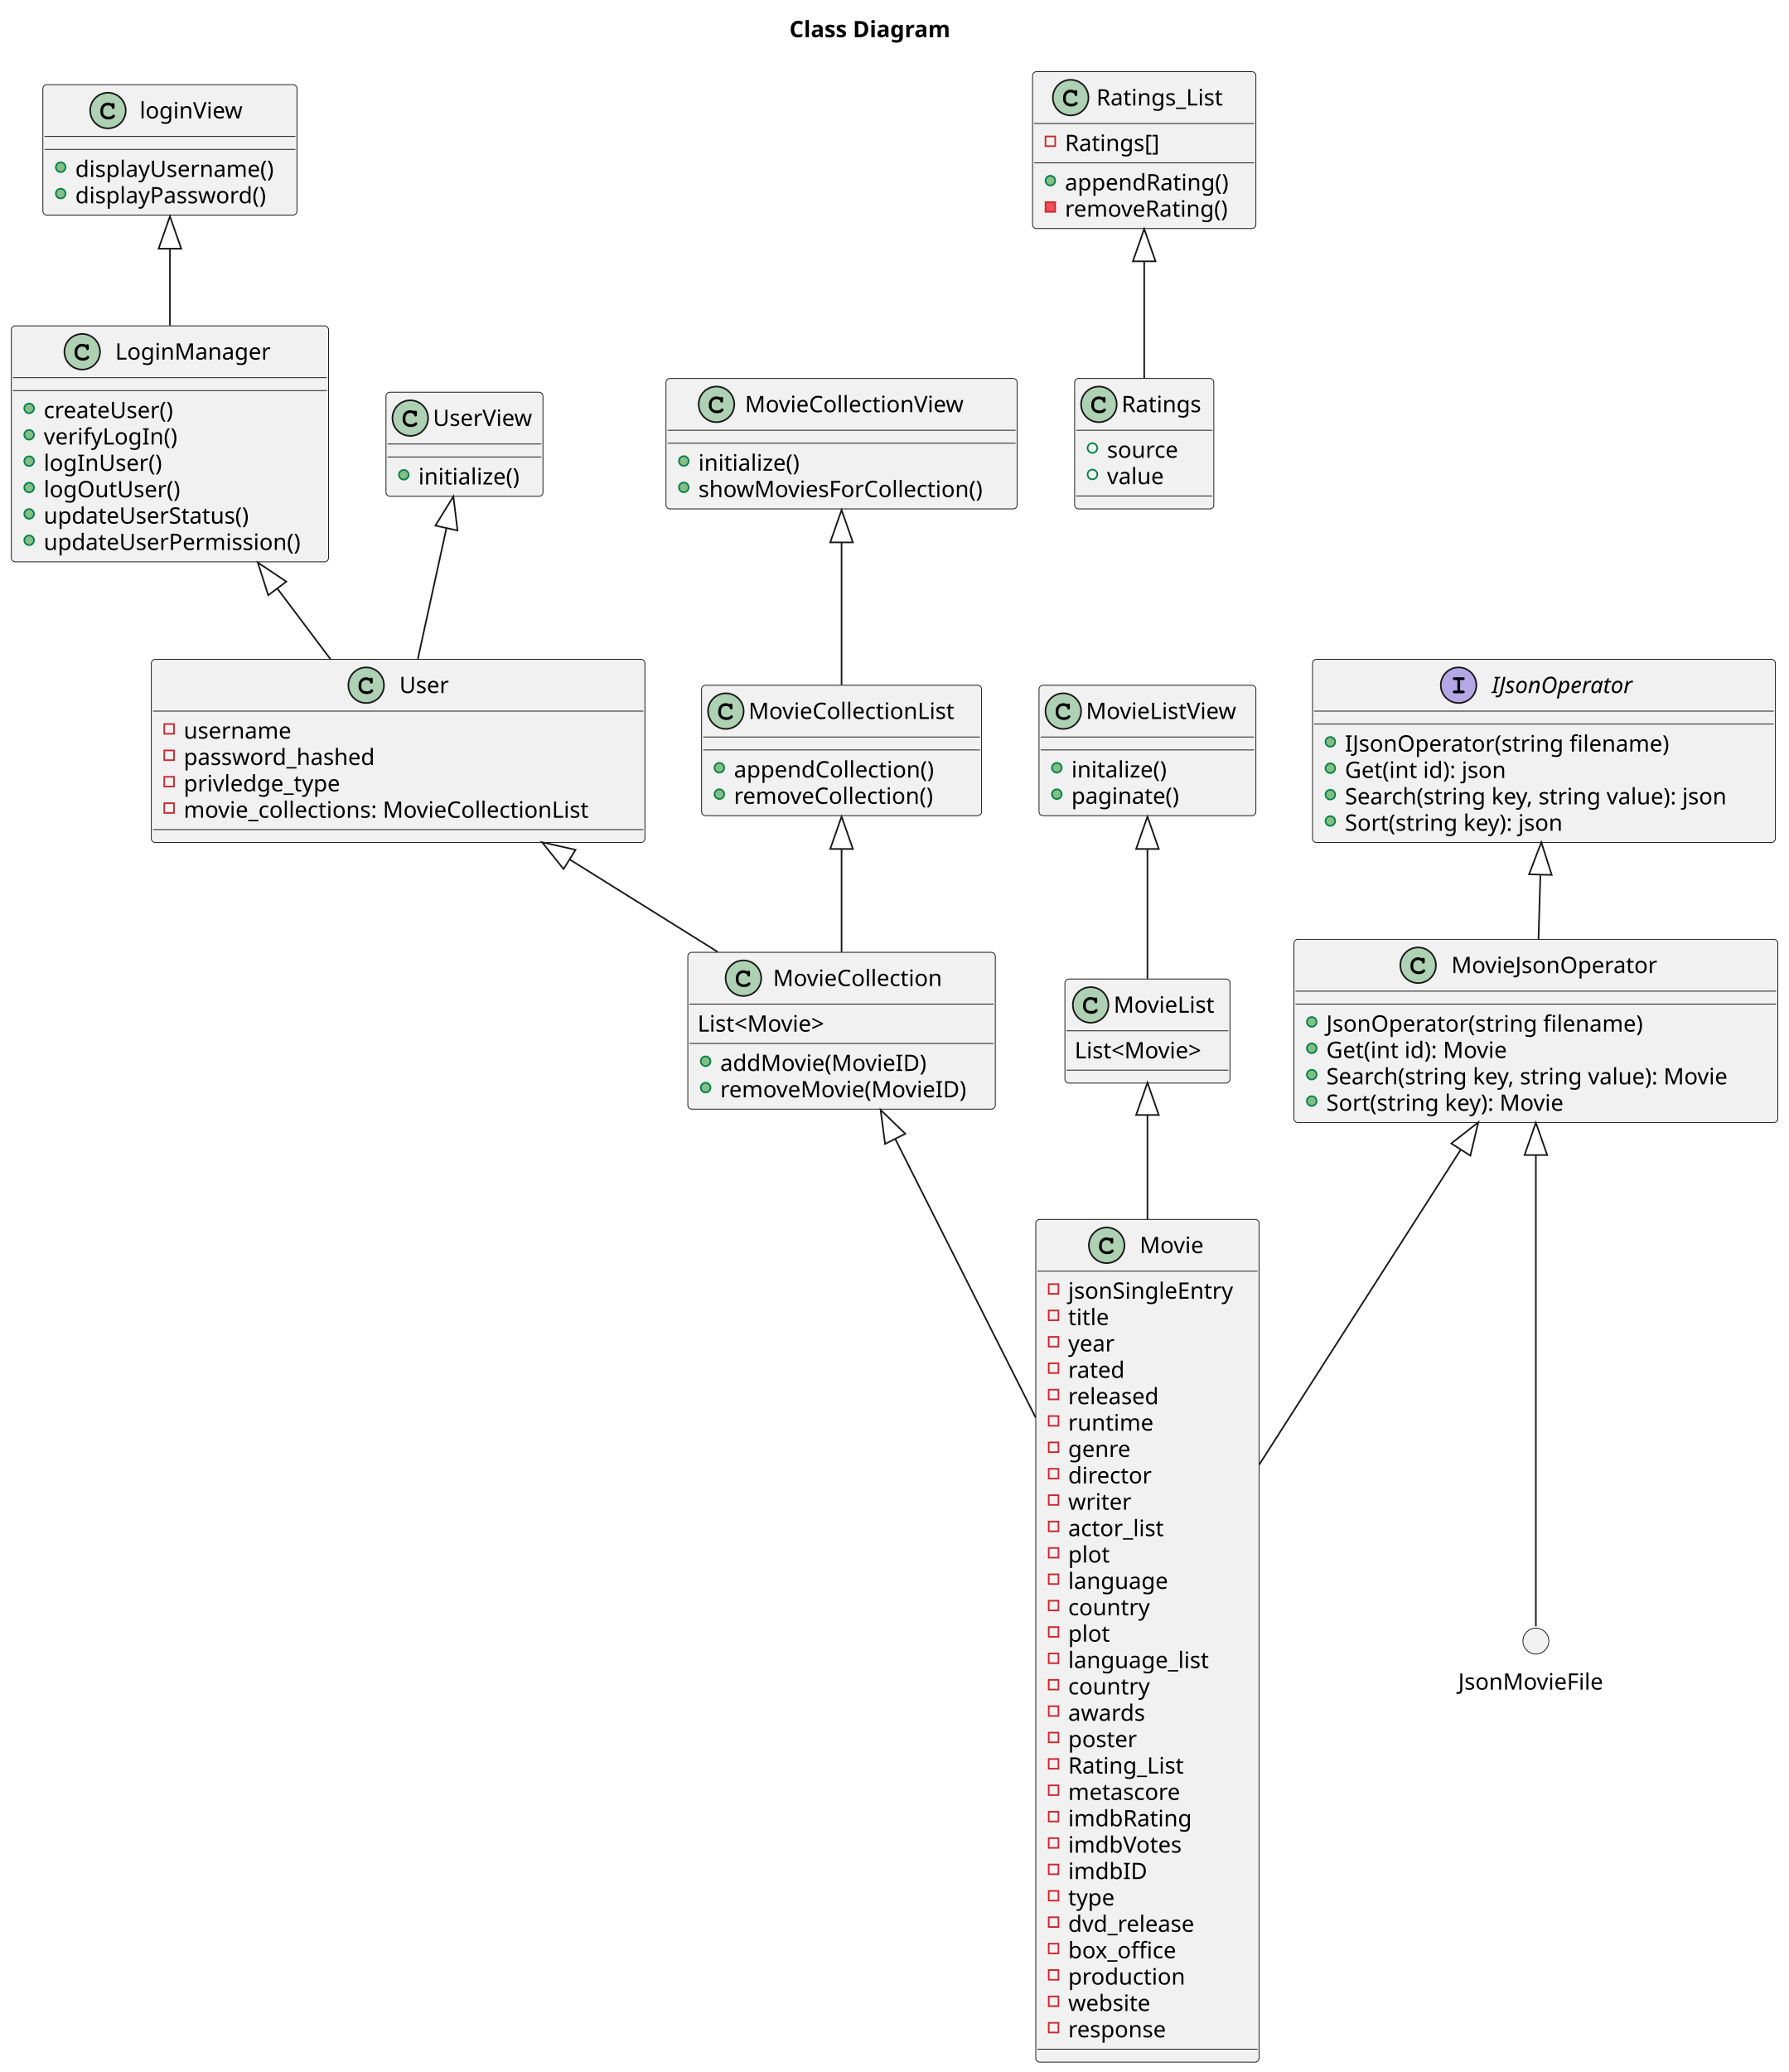
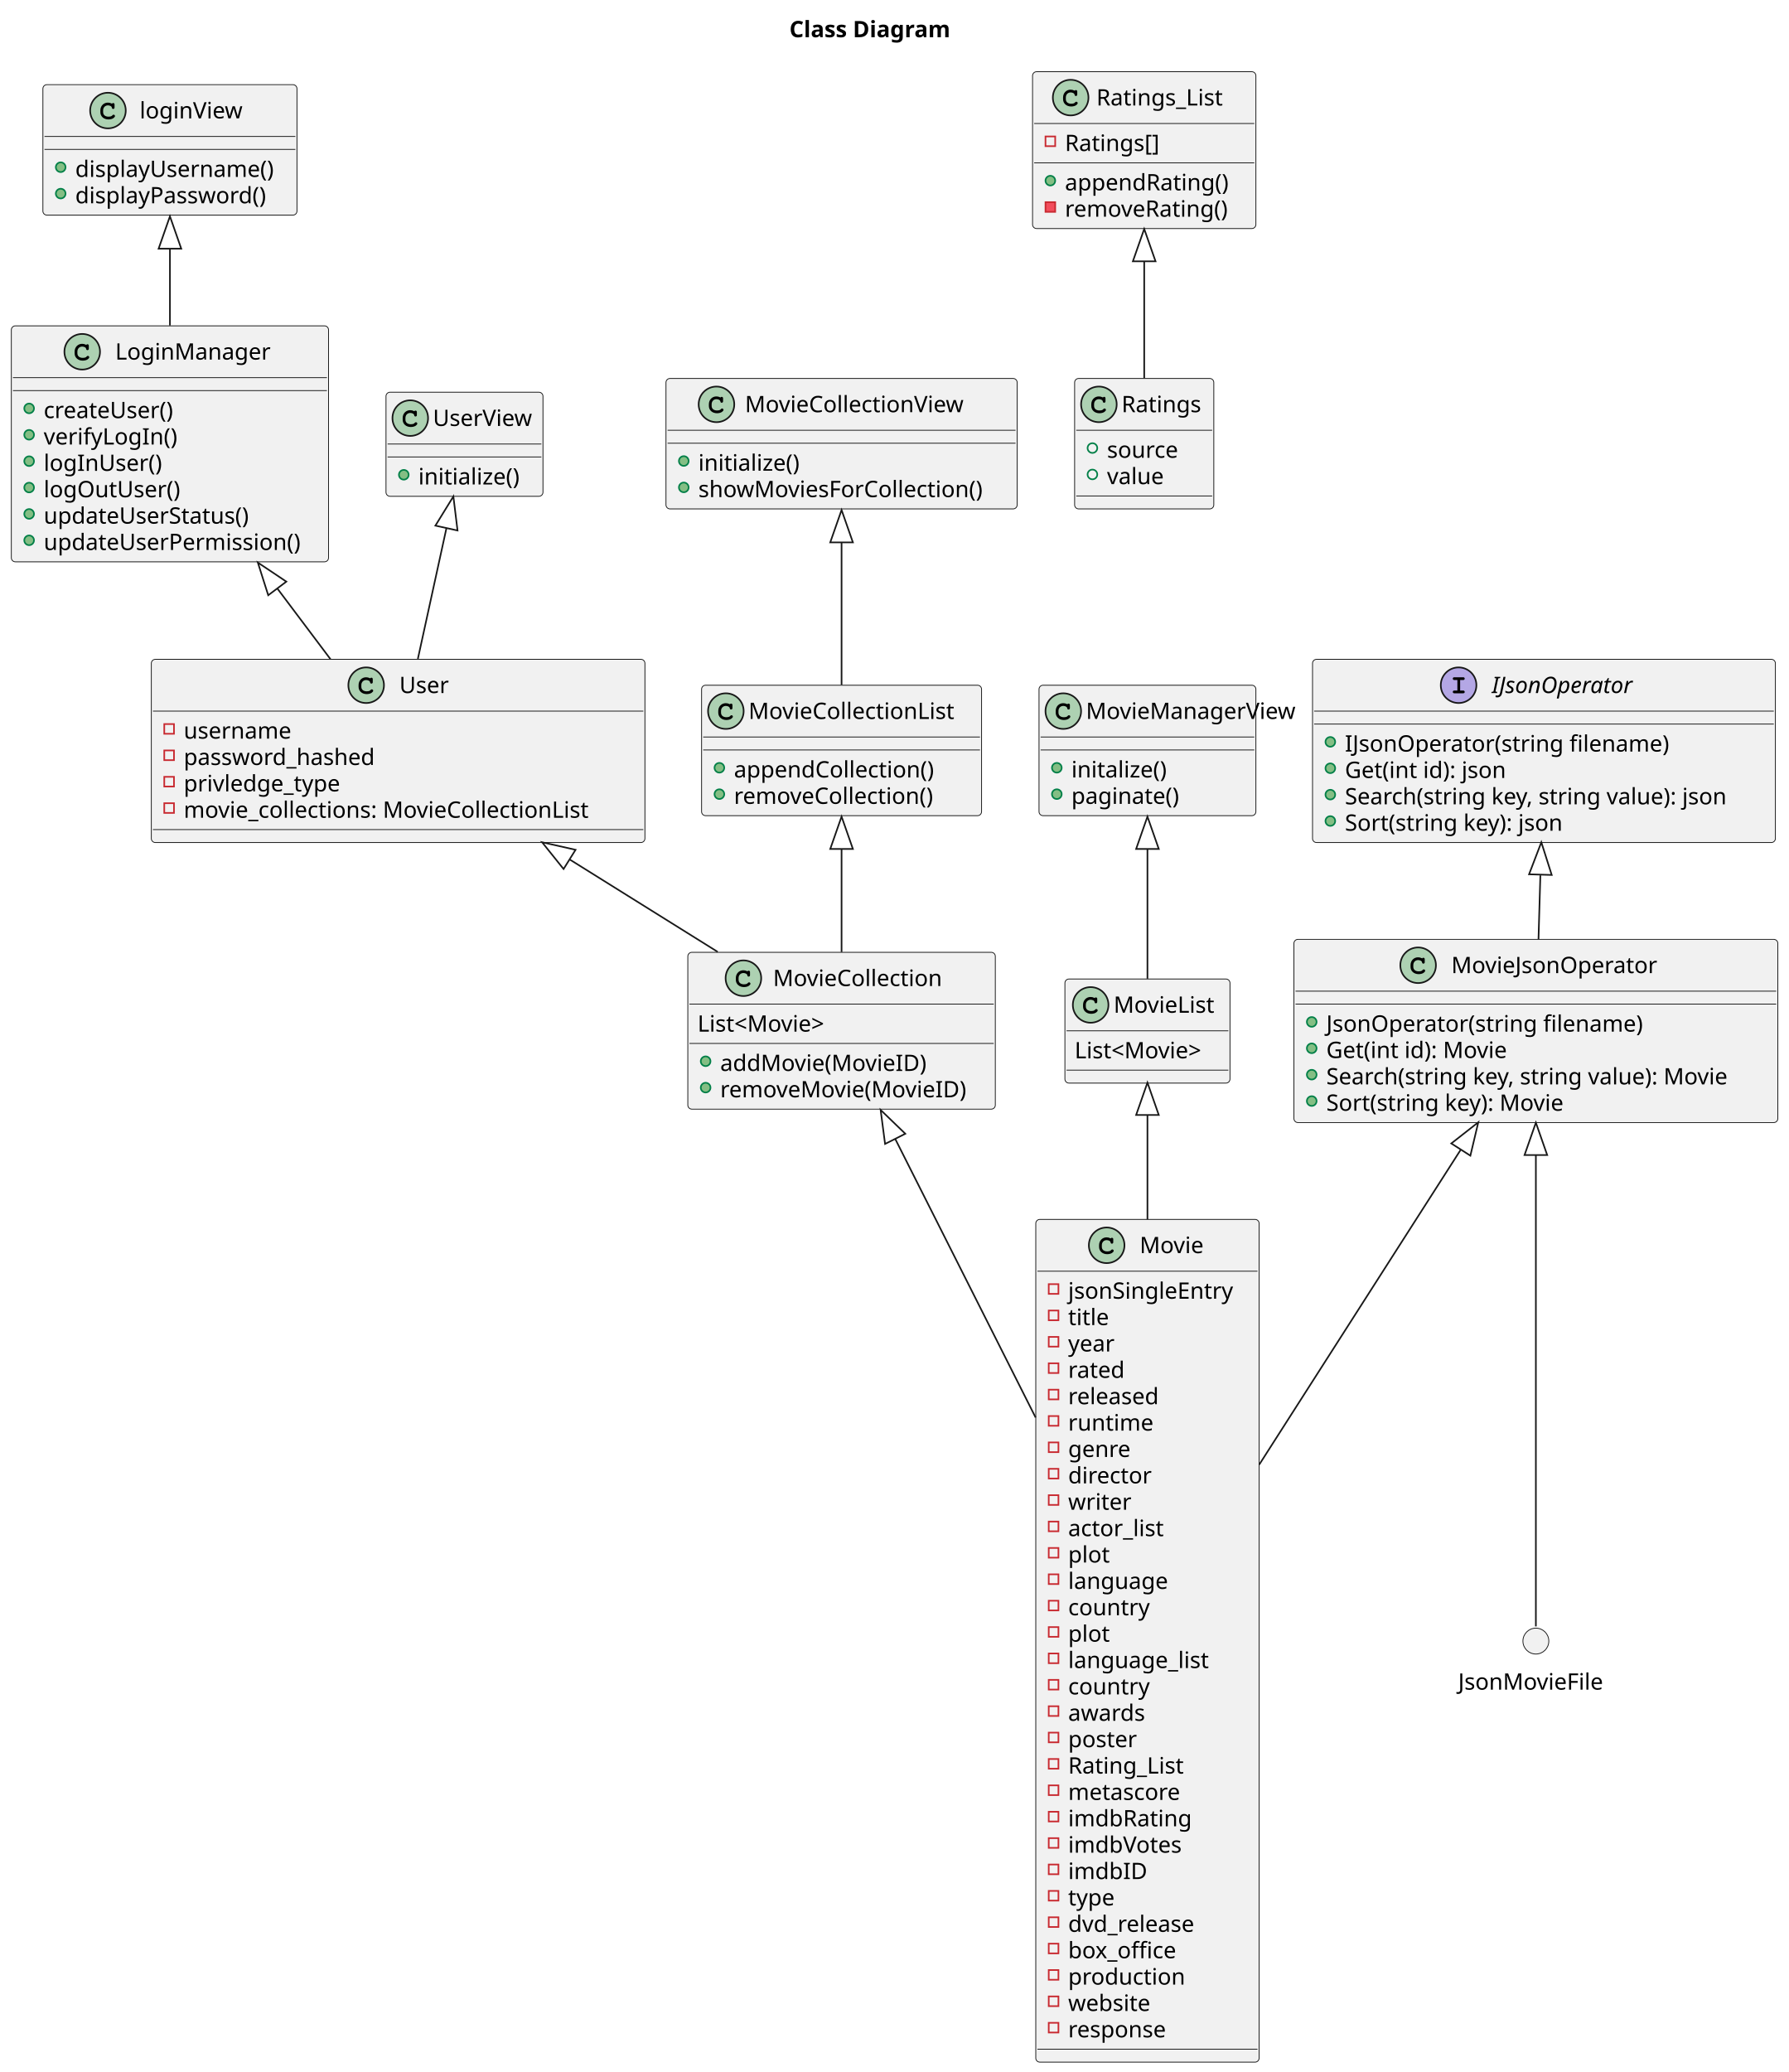
<svg xmlns="http://www.w3.org/2000/svg" contentStyleType="text/css" height="1280px" preserveAspectRatio="none" style="width:1105px;height:1280px;background:#FFFFFF;" version="1.1" viewBox="0 0 1105 1280" width="1105px" zoomAndPan="magnify">
  <defs />
  <g>
    <rect height="26.297" style="stroke:#00000000;stroke-width:1.0;fill:none;" width="126" x="482.75" y="5" />
    <text fill="#000000" font-family="sans-serif" font-size="14" font-weight="bold" lengthAdjust="spacing" textLength="116" x="487.75" y="22.995">Class Diagram</text>
    <g id="elem_JsonMovieFile">
      <ellipse cx="949" cy="1013.797" fill="#F1F1F1" rx="8" ry="8" style="stroke:#181818;stroke-width:0.5;" />
      <text fill="#000000" font-family="sans-serif" font-size="14" lengthAdjust="spacing" textLength="96" x="901" y="1043.792">JsonMovieFile</text>
    </g>
    <g id="elem_IJsonOperator">
      <rect codeLine="5" fill="#F1F1F1" height="113.188" id="IJsonOperator" rx="2.5" ry="2.5" style="stroke:#181818;stroke-width:0.5;" width="286" x="811" y="407.297" />
      <ellipse cx="901.25" cy="423.297" fill="#B4A7E5" rx="11" ry="11" style="stroke:#181818;stroke-width:1.0;" />
      <path d="M902.203,420.078 L903.922,420.078 C904.312,420.078 904.5,420.047 904.625,419.969 C904.891,419.812 905.031,419.531 905.031,419.234 C905.031,418.969 904.922,418.703 904.688,418.531 C904.516,418.422 904.375,418.391 903.922,418.391 L898.781,418.391 C898.344,418.391 898.219,418.406 898.062,418.5 C897.812,418.656 897.656,418.953 897.656,419.234 C897.656,419.516 897.797,419.766 898.016,419.938 C898.172,420.047 898.359,420.078 898.781,420.078 L900.5,420.078 L900.5,426.594 L898.781,426.594 C898.344,426.594 898.219,426.609 898.062,426.719 C897.812,426.875 897.656,427.156 897.656,427.453 C897.656,427.703 897.797,427.969 898.016,428.125 C898.172,428.25 898.375,428.297 898.781,428.297 L903.922,428.297 C904.672,428.297 905.031,428.016 905.031,427.453 C905.031,427.172 904.922,426.922 904.688,426.75 C904.516,426.625 904.375,426.594 903.922,426.594 L902.203,426.594 L902.203,420.078 Z " fill="#000000" />
      <text fill="#000000" font-family="sans-serif" font-size="14" font-style="italic" lengthAdjust="spacing" textLength="97" x="921.75" y="428.144">IJsonOperator</text>
      <line style="stroke:#181818;stroke-width:0.5;" x1="812" x2="1096" y1="439.297" y2="439.297" />
      <line style="stroke:#181818;stroke-width:0.5;" x1="812" x2="1096" y1="447.297" y2="447.297" />
      <ellipse cx="822" cy="458.297" fill="#84BE84" rx="3" ry="3" style="stroke:#038048;stroke-width:1.0;" />
      <text fill="#000000" font-family="sans-serif" font-size="14" lengthAdjust="spacing" textLength="218" x="831" y="464.292">IJsonOperator(string filename)</text>
      <ellipse cx="822" cy="474.594" fill="#84BE84" rx="3" ry="3" style="stroke:#038048;stroke-width:1.0;" />
      <text fill="#000000" font-family="sans-serif" font-size="14" lengthAdjust="spacing" textLength="112" x="831" y="480.589">Get(int id): json</text>
      <ellipse cx="822" cy="490.891" fill="#84BE84" rx="3" ry="3" style="stroke:#038048;stroke-width:1.0;" />
      <text fill="#000000" font-family="sans-serif" font-size="14" lengthAdjust="spacing" textLength="260" x="831" y="496.886">Search(string key, string value): json</text>
      <ellipse cx="822" cy="507.188" fill="#84BE84" rx="3" ry="3" style="stroke:#038048;stroke-width:1.0;" />
      <text fill="#000000" font-family="sans-serif" font-size="14" lengthAdjust="spacing" textLength="151" x="831" y="513.183">Sort(string key): json</text>
    </g>
    <g id="elem_MovieJsonOperator">
      <rect codeLine="12" fill="#F1F1F1" height="113.188" id="MovieJsonOperator" rx="2.5" ry="2.5" style="stroke:#181818;stroke-width:0.5;" width="299" x="799.5" y="580.297" />
      <ellipse cx="876.25" cy="596.297" fill="#ADD1B2" rx="11" ry="11" style="stroke:#181818;stroke-width:1.0;" />
      <path d="M878.594,591.969 C877.656,591.531 877.062,591.391 876.188,591.391 C873.562,591.391 871.562,593.469 871.562,596.188 L871.562,597.312 C871.562,599.891 873.672,601.781 876.562,601.781 C877.781,601.781 878.938,601.484 879.688,600.938 C880.266,600.531 880.594,600.078 880.594,599.688 C880.594,599.234 880.203,598.844 879.734,598.844 C879.516,598.844 879.312,598.922 879.125,599.109 C878.672,599.594 878.672,599.594 878.484,599.688 C878.062,599.953 877.375,600.078 876.609,600.078 C874.562,600.078 873.266,598.984 873.266,597.281 L873.266,596.188 C873.266,594.406 874.516,593.094 876.25,593.094 C876.828,593.094 877.438,593.25 877.906,593.5 C878.391,593.781 878.562,594 878.656,594.406 C878.719,594.812 878.75,594.938 878.891,595.062 C879.031,595.203 879.266,595.312 879.484,595.312 C879.75,595.312 880.016,595.172 880.188,594.953 C880.297,594.797 880.328,594.609 880.328,594.188 L880.328,592.766 C880.328,592.328 880.312,592.203 880.219,592.047 C880.062,591.781 879.781,591.641 879.484,591.641 C879.188,591.641 878.984,591.734 878.766,592.047 L878.594,591.969 Z " fill="#000000" />
      <text fill="#000000" font-family="sans-serif" font-size="14" lengthAdjust="spacing" textLength="137" x="896.75" y="601.144">MovieJsonOperator</text>
      <line style="stroke:#181818;stroke-width:0.5;" x1="800.5" x2="1097.5" y1="612.297" y2="612.297" />
      <line style="stroke:#181818;stroke-width:0.5;" x1="800.5" x2="1097.5" y1="620.297" y2="620.297" />
      <ellipse cx="810.5" cy="631.297" fill="#84BE84" rx="3" ry="3" style="stroke:#038048;stroke-width:1.0;" />
      <text fill="#000000" font-family="sans-serif" font-size="14" lengthAdjust="spacing" textLength="214" x="819.5" y="637.292">JsonOperator(string filename)</text>
      <ellipse cx="810.5" cy="647.594" fill="#84BE84" rx="3" ry="3" style="stroke:#038048;stroke-width:1.0;" />
      <text fill="#000000" font-family="sans-serif" font-size="14" lengthAdjust="spacing" textLength="125" x="819.5" y="653.589">Get(int id): Movie</text>
      <ellipse cx="810.5" cy="663.891" fill="#84BE84" rx="3" ry="3" style="stroke:#038048;stroke-width:1.0;" />
      <text fill="#000000" font-family="sans-serif" font-size="14" lengthAdjust="spacing" textLength="273" x="819.5" y="669.886">Search(string key, string value): Movie</text>
      <ellipse cx="810.5" cy="680.188" fill="#84BE84" rx="3" ry="3" style="stroke:#038048;stroke-width:1.0;" />
      <text fill="#000000" font-family="sans-serif" font-size="14" lengthAdjust="spacing" textLength="164" x="819.5" y="686.183">Sort(string key): Movie</text>
    </g>
    <g id="elem_LoginManager">
      <rect codeLine="19" fill="#F1F1F1" height="145.781" id="LoginManager" rx="2.5" ry="2.5" style="stroke:#181818;stroke-width:0.5;" width="196" x="7" y="201.297" />
      <ellipse cx="50.8" cy="217.297" fill="#ADD1B2" rx="11" ry="11" style="stroke:#181818;stroke-width:1.0;" />
      <path d="M53.144,212.969 C52.206,212.531 51.612,212.391 50.737,212.391 C48.112,212.391 46.112,214.469 46.112,217.188 L46.112,218.312 C46.112,220.891 48.222,222.781 51.112,222.781 C52.331,222.781 53.487,222.484 54.237,221.938 C54.816,221.531 55.144,221.078 55.144,220.688 C55.144,220.234 54.753,219.844 54.284,219.844 C54.066,219.844 53.862,219.922 53.675,220.109 C53.222,220.594 53.222,220.594 53.034,220.688 C52.612,220.953 51.925,221.078 51.159,221.078 C49.112,221.078 47.816,219.984 47.816,218.281 L47.816,217.188 C47.816,215.406 49.066,214.094 50.8,214.094 C51.378,214.094 51.987,214.25 52.456,214.5 C52.941,214.781 53.112,215 53.206,215.406 C53.269,215.812 53.3,215.938 53.441,216.062 C53.581,216.203 53.816,216.312 54.034,216.312 C54.3,216.312 54.566,216.172 54.737,215.953 C54.847,215.797 54.878,215.609 54.878,215.188 L54.878,213.766 C54.878,213.328 54.862,213.203 54.769,213.047 C54.612,212.781 54.331,212.641 54.034,212.641 C53.737,212.641 53.534,212.734 53.316,213.047 L53.144,212.969 Z " fill="#000000" />
      <text fill="#000000" font-family="sans-serif" font-size="14" lengthAdjust="spacing" textLength="100" x="71.2" y="222.144">LoginManager</text>
      <line style="stroke:#181818;stroke-width:0.5;" x1="8" x2="202" y1="233.297" y2="233.297" />
      <line style="stroke:#181818;stroke-width:0.5;" x1="8" x2="202" y1="241.297" y2="241.297" />
      <ellipse cx="18" cy="252.297" fill="#84BE84" rx="3" ry="3" style="stroke:#038048;stroke-width:1.0;" />
      <text fill="#000000" font-family="sans-serif" font-size="14" lengthAdjust="spacing" textLength="88" x="27" y="258.292">createUser()</text>
      <ellipse cx="18" cy="268.594" fill="#84BE84" rx="3" ry="3" style="stroke:#038048;stroke-width:1.0;" />
      <text fill="#000000" font-family="sans-serif" font-size="14" lengthAdjust="spacing" textLength="90" x="27" y="274.589">verifyLogIn()</text>
      <ellipse cx="18" cy="284.891" fill="#84BE84" rx="3" ry="3" style="stroke:#038048;stroke-width:1.0;" />
      <text fill="#000000" font-family="sans-serif" font-size="14" lengthAdjust="spacing" textLength="76" x="27" y="290.886">logInUser()</text>
      <ellipse cx="18" cy="301.188" fill="#84BE84" rx="3" ry="3" style="stroke:#038048;stroke-width:1.0;" />
      <text fill="#000000" font-family="sans-serif" font-size="14" lengthAdjust="spacing" textLength="89" x="27" y="307.183">logOutUser()</text>
      <ellipse cx="18" cy="317.484" fill="#84BE84" rx="3" ry="3" style="stroke:#038048;stroke-width:1.0;" />
      <text fill="#000000" font-family="sans-serif" font-size="14" lengthAdjust="spacing" textLength="138" x="27" y="323.479">updateUserStatus()</text>
      <ellipse cx="18" cy="333.781" fill="#84BE84" rx="3" ry="3" style="stroke:#038048;stroke-width:1.0;" />
      <text fill="#000000" font-family="sans-serif" font-size="14" lengthAdjust="spacing" textLength="170" x="27" y="339.776">updateUserPermission()</text>
    </g>
    <g id="elem_Ratings">
      <rect codeLine="28" fill="#F1F1F1" height="80.594" id="Ratings" rx="2.5" ry="2.5" style="stroke:#181818;stroke-width:0.5;" width="86" x="664" y="233.797" />
      <ellipse cx="679" cy="249.797" fill="#ADD1B2" rx="11" ry="11" style="stroke:#181818;stroke-width:1.0;" />
      <path d="M681.344,245.469 C680.406,245.031 679.812,244.891 678.938,244.891 C676.312,244.891 674.312,246.969 674.312,249.688 L674.312,250.812 C674.312,253.391 676.422,255.281 679.312,255.281 C680.531,255.281 681.688,254.984 682.438,254.438 C683.016,254.031 683.344,253.578 683.344,253.188 C683.344,252.734 682.953,252.344 682.484,252.344 C682.266,252.344 682.062,252.422 681.875,252.609 C681.422,253.094 681.422,253.094 681.234,253.188 C680.812,253.453 680.125,253.578 679.359,253.578 C677.312,253.578 676.016,252.484 676.016,250.781 L676.016,249.688 C676.016,247.906 677.266,246.594 679,246.594 C679.578,246.594 680.188,246.75 680.656,247 C681.141,247.281 681.312,247.5 681.406,247.906 C681.469,248.312 681.5,248.438 681.641,248.562 C681.781,248.703 682.016,248.812 682.234,248.812 C682.5,248.812 682.766,248.672 682.938,248.453 C683.047,248.297 683.078,248.109 683.078,247.688 L683.078,246.266 C683.078,245.828 683.062,245.703 682.969,245.547 C682.812,245.281 682.531,245.141 682.234,245.141 C681.938,245.141 681.734,245.234 681.516,245.547 L681.344,245.469 Z " fill="#000000" />
      <text fill="#000000" font-family="sans-serif" font-size="14" lengthAdjust="spacing" textLength="54" x="693" y="254.644">Ratings</text>
      <line style="stroke:#181818;stroke-width:0.5;" x1="665" x2="749" y1="265.797" y2="265.797" />
      <ellipse cx="675" cy="276.797" fill="none" rx="3" ry="3" style="stroke:#038048;stroke-width:1.0;" />
      <text fill="#000000" font-family="sans-serif" font-size="14" lengthAdjust="spacing" textLength="47" x="684" y="282.792">source</text>
      <ellipse cx="675" cy="293.094" fill="none" rx="3" ry="3" style="stroke:#038048;stroke-width:1.0;" />
      <text fill="#000000" font-family="sans-serif" font-size="14" lengthAdjust="spacing" textLength="37" x="684" y="299.089">value</text>
      <line style="stroke:#181818;stroke-width:0.5;" x1="665" x2="749" y1="306.391" y2="306.391" />
    </g>
    <g id="elem_Ratings_List">
      <rect codeLine="33" fill="#F1F1F1" height="96.891" id="Ratings_List" rx="2.5" ry="2.5" style="stroke:#181818;stroke-width:0.5;" width="138" x="638" y="44.297" />
      <ellipse cx="661.55" cy="60.297" fill="#ADD1B2" rx="11" ry="11" style="stroke:#181818;stroke-width:1.0;" />
      <path d="M663.894,55.969 C662.956,55.531 662.362,55.391 661.487,55.391 C658.862,55.391 656.862,57.469 656.862,60.188 L656.862,61.312 C656.862,63.891 658.972,65.781 661.862,65.781 C663.081,65.781 664.237,65.484 664.987,64.938 C665.566,64.531 665.894,64.078 665.894,63.688 C665.894,63.234 665.503,62.844 665.034,62.844 C664.816,62.844 664.612,62.922 664.425,63.109 C663.972,63.594 663.972,63.594 663.784,63.688 C663.362,63.953 662.675,64.078 661.909,64.078 C659.862,64.078 658.566,62.984 658.566,61.281 L658.566,60.188 C658.566,58.406 659.816,57.094 661.55,57.094 C662.128,57.094 662.737,57.25 663.206,57.5 C663.691,57.781 663.862,58 663.956,58.406 C664.019,58.812 664.05,58.938 664.191,59.062 C664.331,59.203 664.566,59.312 664.784,59.312 C665.05,59.312 665.316,59.172 665.487,58.953 C665.597,58.797 665.628,58.609 665.628,58.188 L665.628,56.766 C665.628,56.328 665.612,56.203 665.519,56.047 C665.362,55.781 665.081,55.641 664.784,55.641 C664.487,55.641 664.284,55.734 664.066,56.047 L663.894,55.969 Z " fill="#000000" />
      <text fill="#000000" font-family="sans-serif" font-size="14" lengthAdjust="spacing" textLength="87" x="677.45" y="65.144">Ratings_List</text>
      <line style="stroke:#181818;stroke-width:0.5;" x1="639" x2="775" y1="76.297" y2="76.297" />
      <rect fill="none" height="6" style="stroke:#C82930;stroke-width:1.0;" width="6" x="646" y="84.297" />
      <text fill="#000000" font-family="sans-serif" font-size="14" lengthAdjust="spacing" textLength="64" x="658" y="93.292">Ratings[]</text>
      <line style="stroke:#181818;stroke-width:0.5;" x1="639" x2="775" y1="100.594" y2="100.594" />
      <ellipse cx="649" cy="111.594" fill="#84BE84" rx="3" ry="3" style="stroke:#038048;stroke-width:1.0;" />
      <text fill="#000000" font-family="sans-serif" font-size="14" lengthAdjust="spacing" textLength="112" x="658" y="117.589">appendRating()</text>
      <rect fill="#F24D5C" height="6" style="stroke:#C82930;stroke-width:1.0;" width="6" x="646" y="124.891" />
      <text fill="#000000" font-family="sans-serif" font-size="14" lengthAdjust="spacing" textLength="112" x="658" y="133.886">removeRating()</text>
    </g>
    <g id="elem_Movie">
      <rect codeLine="39" fill="#F1F1F1" height="520.609" id="Movie" rx="2.5" ry="2.5" style="stroke:#181818;stroke-width:0.5;" width="138" x="640" y="753.297" />
      <ellipse cx="683.8" cy="769.297" fill="#ADD1B2" rx="11" ry="11" style="stroke:#181818;stroke-width:1.0;" />
      <path d="M686.144,764.969 C685.206,764.531 684.612,764.391 683.737,764.391 C681.112,764.391 679.112,766.469 679.112,769.188 L679.112,770.312 C679.112,772.891 681.222,774.781 684.112,774.781 C685.331,774.781 686.487,774.484 687.237,773.938 C687.816,773.531 688.144,773.078 688.144,772.688 C688.144,772.234 687.753,771.844 687.284,771.844 C687.066,771.844 686.862,771.922 686.675,772.109 C686.222,772.594 686.222,772.594 686.034,772.688 C685.612,772.953 684.925,773.078 684.159,773.078 C682.112,773.078 680.816,771.984 680.816,770.281 L680.816,769.188 C680.816,767.406 682.066,766.094 683.8,766.094 C684.378,766.094 684.987,766.25 685.456,766.5 C685.941,766.781 686.112,767 686.206,767.406 C686.269,767.812 686.3,767.938 686.441,768.062 C686.581,768.203 686.816,768.312 687.034,768.312 C687.3,768.312 687.566,768.172 687.737,767.953 C687.847,767.797 687.878,767.609 687.878,767.188 L687.878,765.766 C687.878,765.328 687.862,765.203 687.769,765.047 C687.612,764.781 687.331,764.641 687.034,764.641 C686.737,764.641 686.534,764.734 686.316,765.047 L686.144,764.969 Z " fill="#000000" />
      <text fill="#000000" font-family="sans-serif" font-size="14" lengthAdjust="spacing" textLength="42" x="704.2" y="774.144">Movie</text>
      <line style="stroke:#181818;stroke-width:0.5;" x1="641" x2="777" y1="785.297" y2="785.297" />
      <rect fill="none" height="6" style="stroke:#C82930;stroke-width:1.0;" width="6" x="648" y="793.297" />
      <text fill="#000000" font-family="sans-serif" font-size="14" lengthAdjust="spacing" textLength="112" x="660" y="802.292">jsonSingleEntry</text>
      <rect fill="none" height="6" style="stroke:#C82930;stroke-width:1.0;" width="6" x="648" y="809.594" />
      <text fill="#000000" font-family="sans-serif" font-size="14" lengthAdjust="spacing" textLength="31" x="660" y="818.589">title</text>
      <rect fill="none" height="6" style="stroke:#C82930;stroke-width:1.0;" width="6" x="648" y="825.891" />
      <text fill="#000000" font-family="sans-serif" font-size="14" lengthAdjust="spacing" textLength="31" x="660" y="834.886">year</text>
      <rect fill="none" height="6" style="stroke:#C82930;stroke-width:1.0;" width="6" x="648" y="842.188" />
      <text fill="#000000" font-family="sans-serif" font-size="14" lengthAdjust="spacing" textLength="39" x="660" y="851.183">rated</text>
      <rect fill="none" height="6" style="stroke:#C82930;stroke-width:1.0;" width="6" x="648" y="858.484" />
      <text fill="#000000" font-family="sans-serif" font-size="14" lengthAdjust="spacing" textLength="61" x="660" y="867.48">released</text>
      <rect fill="none" height="6" style="stroke:#C82930;stroke-width:1.0;" width="6" x="648" y="874.781" />
      <text fill="#000000" font-family="sans-serif" font-size="14" lengthAdjust="spacing" textLength="57" x="660" y="883.776">runtime</text>
      <rect fill="none" height="6" style="stroke:#C82930;stroke-width:1.0;" width="6" x="648" y="891.078" />
      <text fill="#000000" font-family="sans-serif" font-size="14" lengthAdjust="spacing" textLength="42" x="660" y="900.073">genre</text>
      <rect fill="none" height="6" style="stroke:#C82930;stroke-width:1.0;" width="6" x="648" y="907.375" />
      <text fill="#000000" font-family="sans-serif" font-size="14" lengthAdjust="spacing" textLength="58" x="660" y="916.37">director</text>
      <rect fill="none" height="6" style="stroke:#C82930;stroke-width:1.0;" width="6" x="648" y="923.672" />
      <text fill="#000000" font-family="sans-serif" font-size="14" lengthAdjust="spacing" textLength="43" x="660" y="932.667">writer</text>
      <rect fill="none" height="6" style="stroke:#C82930;stroke-width:1.0;" width="6" x="648" y="939.969" />
      <text fill="#000000" font-family="sans-serif" font-size="14" lengthAdjust="spacing" textLength="67" x="660" y="948.964">actor_list</text>
      <rect fill="none" height="6" style="stroke:#C82930;stroke-width:1.0;" width="6" x="648" y="956.266" />
      <text fill="#000000" font-family="sans-serif" font-size="14" lengthAdjust="spacing" textLength="30" x="660" y="965.261">plot</text>
      <rect fill="none" height="6" style="stroke:#C82930;stroke-width:1.0;" width="6" x="648" y="972.562" />
      <text fill="#000000" font-family="sans-serif" font-size="14" lengthAdjust="spacing" textLength="64" x="660" y="981.558">language</text>
      <rect fill="none" height="6" style="stroke:#C82930;stroke-width:1.0;" width="6" x="648" y="988.859" />
      <text fill="#000000" font-family="sans-serif" font-size="14" lengthAdjust="spacing" textLength="55" x="660" y="997.855">country</text>
      <rect fill="none" height="6" style="stroke:#C82930;stroke-width:1.0;" width="6" x="648" y="1005.156" />
      <text fill="#000000" font-family="sans-serif" font-size="14" lengthAdjust="spacing" textLength="30" x="660" y="1014.151">plot</text>
      <rect fill="none" height="6" style="stroke:#C82930;stroke-width:1.0;" width="6" x="648" y="1021.453" />
      <text fill="#000000" font-family="sans-serif" font-size="14" lengthAdjust="spacing" textLength="93" x="660" y="1030.448">language_list</text>
      <rect fill="none" height="6" style="stroke:#C82930;stroke-width:1.0;" width="6" x="648" y="1037.75" />
      <text fill="#000000" font-family="sans-serif" font-size="14" lengthAdjust="spacing" textLength="55" x="660" y="1046.745">country</text>
      <rect fill="none" height="6" style="stroke:#C82930;stroke-width:1.0;" width="6" x="648" y="1054.047" />
      <text fill="#000000" font-family="sans-serif" font-size="14" lengthAdjust="spacing" textLength="49" x="660" y="1063.042">awards</text>
      <rect fill="none" height="6" style="stroke:#C82930;stroke-width:1.0;" width="6" x="648" y="1070.344" />
      <text fill="#000000" font-family="sans-serif" font-size="14" lengthAdjust="spacing" textLength="48" x="660" y="1079.339">poster</text>
      <rect fill="none" height="6" style="stroke:#C82930;stroke-width:1.0;" width="6" x="648" y="1086.641" />
      <text fill="#000000" font-family="sans-serif" font-size="14" lengthAdjust="spacing" textLength="80" x="660" y="1095.636">Rating_List</text>
      <rect fill="none" height="6" style="stroke:#C82930;stroke-width:1.0;" width="6" x="648" y="1102.938" />
      <text fill="#000000" font-family="sans-serif" font-size="14" lengthAdjust="spacing" textLength="77" x="660" y="1111.933">metascore</text>
      <rect fill="none" height="6" style="stroke:#C82930;stroke-width:1.0;" width="6" x="648" y="1119.234" />
      <text fill="#000000" font-family="sans-serif" font-size="14" lengthAdjust="spacing" textLength="84" x="660" y="1128.229">imdbRating</text>
      <rect fill="none" height="6" style="stroke:#C82930;stroke-width:1.0;" width="6" x="648" y="1135.531" />
      <text fill="#000000" font-family="sans-serif" font-size="14" lengthAdjust="spacing" textLength="79" x="660" y="1144.526">imdbVotes</text>
      <rect fill="none" height="6" style="stroke:#C82930;stroke-width:1.0;" width="6" x="648" y="1151.828" />
      <text fill="#000000" font-family="sans-serif" font-size="14" lengthAdjust="spacing" textLength="52" x="660" y="1160.823">imdbID</text>
      <rect fill="none" height="6" style="stroke:#C82930;stroke-width:1.0;" width="6" x="648" y="1168.125" />
      <text fill="#000000" font-family="sans-serif" font-size="14" lengthAdjust="spacing" textLength="34" x="660" y="1177.12">type</text>
      <rect fill="none" height="6" style="stroke:#C82930;stroke-width:1.0;" width="6" x="648" y="1184.422" />
      <text fill="#000000" font-family="sans-serif" font-size="14" lengthAdjust="spacing" textLength="85" x="660" y="1193.417">dvd_release</text>
      <rect fill="none" height="6" style="stroke:#C82930;stroke-width:1.0;" width="6" x="648" y="1200.719" />
      <text fill="#000000" font-family="sans-serif" font-size="14" lengthAdjust="spacing" textLength="76" x="660" y="1209.714">box_office</text>
      <rect fill="none" height="6" style="stroke:#C82930;stroke-width:1.0;" width="6" x="648" y="1217.016" />
      <text fill="#000000" font-family="sans-serif" font-size="14" lengthAdjust="spacing" textLength="79" x="660" y="1226.011">production</text>
      <rect fill="none" height="6" style="stroke:#C82930;stroke-width:1.0;" width="6" x="648" y="1233.312" />
      <text fill="#000000" font-family="sans-serif" font-size="14" lengthAdjust="spacing" textLength="57" x="660" y="1242.308">website</text>
      <rect fill="none" height="6" style="stroke:#C82930;stroke-width:1.0;" width="6" x="648" y="1249.609" />
      <text fill="#000000" font-family="sans-serif" font-size="14" lengthAdjust="spacing" textLength="66" x="660" y="1258.604">response</text>
      <line style="stroke:#181818;stroke-width:0.5;" x1="641" x2="777" y1="1265.906" y2="1265.906" />
    </g>
    <g id="elem_User">
      <rect codeLine="71" fill="#F1F1F1" height="113.188" id="User" rx="2.5" ry="2.5" style="stroke:#181818;stroke-width:0.5;" width="305" x="93.5" y="407.297" />
      <ellipse cx="226.25" cy="423.297" fill="#ADD1B2" rx="11" ry="11" style="stroke:#181818;stroke-width:1.0;" />
      <path d="M228.594,418.969 C227.656,418.531 227.062,418.391 226.188,418.391 C223.562,418.391 221.562,420.469 221.562,423.188 L221.562,424.312 C221.562,426.891 223.672,428.781 226.562,428.781 C227.781,428.781 228.938,428.484 229.688,427.938 C230.266,427.531 230.594,427.078 230.594,426.688 C230.594,426.234 230.203,425.844 229.734,425.844 C229.516,425.844 229.312,425.922 229.125,426.109 C228.672,426.594 228.672,426.594 228.484,426.688 C228.062,426.953 227.375,427.078 226.609,427.078 C224.562,427.078 223.266,425.984 223.266,424.281 L223.266,423.188 C223.266,421.406 224.516,420.094 226.25,420.094 C226.828,420.094 227.438,420.25 227.906,420.5 C228.391,420.781 228.562,421 228.656,421.406 C228.719,421.812 228.75,421.938 228.891,422.062 C229.031,422.203 229.266,422.312 229.484,422.312 C229.75,422.312 230.016,422.172 230.188,421.953 C230.297,421.797 230.328,421.609 230.328,421.188 L230.328,419.766 C230.328,419.328 230.312,419.203 230.219,419.047 C230.062,418.781 229.781,418.641 229.484,418.641 C229.188,418.641 228.984,418.734 228.766,419.047 L228.594,418.969 Z " fill="#000000" />
      <text fill="#000000" font-family="sans-serif" font-size="14" lengthAdjust="spacing" textLength="31" x="246.75" y="428.144">User</text>
      <line style="stroke:#181818;stroke-width:0.5;" x1="94.5" x2="397.5" y1="439.297" y2="439.297" />
      <rect fill="none" height="6" style="stroke:#C82930;stroke-width:1.0;" width="6" x="101.5" y="447.297" />
      <text fill="#000000" font-family="sans-serif" font-size="14" lengthAdjust="spacing" textLength="70" x="113.5" y="456.292">username</text>
      <rect fill="none" height="6" style="stroke:#C82930;stroke-width:1.0;" width="6" x="101.5" y="463.594" />
      <text fill="#000000" font-family="sans-serif" font-size="14" lengthAdjust="spacing" textLength="125" x="113.5" y="472.589">password_hashed</text>
      <rect fill="none" height="6" style="stroke:#C82930;stroke-width:1.0;" width="6" x="101.5" y="479.891" />
      <text fill="#000000" font-family="sans-serif" font-size="14" lengthAdjust="spacing" textLength="109" x="113.5" y="488.886">privledge_type</text>
      <rect fill="none" height="6" style="stroke:#C82930;stroke-width:1.0;" width="6" x="101.5" y="496.188" />
      <text fill="#000000" font-family="sans-serif" font-size="14" lengthAdjust="spacing" textLength="279" x="113.5" y="505.183">movie_collections: MovieCollectionList</text>
      <line style="stroke:#181818;stroke-width:0.5;" x1="94.5" x2="397.5" y1="512.484" y2="512.484" />
    </g>
    <g id="elem_UserView">
      <rect codeLine="78" fill="#F1F1F1" height="64.297" id="UserView" rx="2.5" ry="2.5" style="stroke:#181818;stroke-width:0.5;" width="97" x="238.5" y="242.297" />
      <ellipse cx="253.5" cy="258.297" fill="#ADD1B2" rx="11" ry="11" style="stroke:#181818;stroke-width:1.0;" />
      <path d="M255.844,253.969 C254.906,253.531 254.312,253.391 253.438,253.391 C250.812,253.391 248.812,255.469 248.812,258.188 L248.812,259.312 C248.812,261.891 250.922,263.781 253.812,263.781 C255.031,263.781 256.188,263.484 256.938,262.938 C257.516,262.531 257.844,262.078 257.844,261.688 C257.844,261.234 257.453,260.844 256.984,260.844 C256.766,260.844 256.562,260.922 256.375,261.109 C255.922,261.594 255.922,261.594 255.734,261.688 C255.312,261.953 254.625,262.078 253.859,262.078 C251.812,262.078 250.516,260.984 250.516,259.281 L250.516,258.188 C250.516,256.406 251.766,255.094 253.5,255.094 C254.078,255.094 254.688,255.25 255.156,255.5 C255.641,255.781 255.812,256 255.906,256.406 C255.969,256.812 256,256.938 256.141,257.062 C256.281,257.203 256.516,257.312 256.734,257.312 C257,257.312 257.266,257.172 257.438,256.953 C257.547,256.797 257.578,256.609 257.578,256.188 L257.578,254.766 C257.578,254.328 257.562,254.203 257.469,254.047 C257.312,253.781 257.031,253.641 256.734,253.641 C256.438,253.641 256.234,253.734 256.016,254.047 L255.844,253.969 Z " fill="#000000" />
      <text fill="#000000" font-family="sans-serif" font-size="14" lengthAdjust="spacing" textLength="65" x="267.5" y="263.144">UserView</text>
      <line style="stroke:#181818;stroke-width:0.5;" x1="239.5" x2="334.5" y1="274.297" y2="274.297" />
      <line style="stroke:#181818;stroke-width:0.5;" x1="239.5" x2="334.5" y1="282.297" y2="282.297" />
      <ellipse cx="249.5" cy="293.297" fill="#84BE84" rx="3" ry="3" style="stroke:#038048;stroke-width:1.0;" />
      <text fill="#000000" font-family="sans-serif" font-size="14" lengthAdjust="spacing" textLength="71" x="258.5" y="299.292">initialize()</text>
    </g>
    <g id="elem_MovieCollectionList">
      <rect codeLine="82" fill="#F1F1F1" height="80.594" id="MovieCollectionList" rx="2.5" ry="2.5" style="stroke:#181818;stroke-width:0.5;" width="173" x="433.5" y="423.297" />
      <ellipse cx="448.5" cy="439.297" fill="#ADD1B2" rx="11" ry="11" style="stroke:#181818;stroke-width:1.0;" />
      <path d="M450.844,434.969 C449.906,434.531 449.312,434.391 448.438,434.391 C445.812,434.391 443.812,436.469 443.812,439.188 L443.812,440.312 C443.812,442.891 445.922,444.781 448.812,444.781 C450.031,444.781 451.188,444.484 451.938,443.938 C452.516,443.531 452.844,443.078 452.844,442.688 C452.844,442.234 452.453,441.844 451.984,441.844 C451.766,441.844 451.562,441.922 451.375,442.109 C450.922,442.594 450.922,442.594 450.734,442.688 C450.312,442.953 449.625,443.078 448.859,443.078 C446.812,443.078 445.516,441.984 445.516,440.281 L445.516,439.188 C445.516,437.406 446.766,436.094 448.5,436.094 C449.078,436.094 449.688,436.25 450.156,436.5 C450.641,436.781 450.812,437 450.906,437.406 C450.969,437.812 451,437.938 451.141,438.062 C451.281,438.203 451.516,438.312 451.734,438.312 C452,438.312 452.266,438.172 452.438,437.953 C452.547,437.797 452.578,437.609 452.578,437.188 L452.578,435.766 C452.578,435.328 452.562,435.203 452.469,435.047 C452.312,434.781 452.031,434.641 451.734,434.641 C451.438,434.641 451.234,434.734 451.016,435.047 L450.844,434.969 Z " fill="#000000" />
      <text fill="#000000" font-family="sans-serif" font-size="14" lengthAdjust="spacing" textLength="141" x="462.5" y="444.144">MovieCollectionList</text>
      <line style="stroke:#181818;stroke-width:0.5;" x1="434.5" x2="605.5" y1="455.297" y2="455.297" />
      <line style="stroke:#181818;stroke-width:0.5;" x1="434.5" x2="605.5" y1="463.297" y2="463.297" />
      <ellipse cx="444.5" cy="474.297" fill="#84BE84" rx="3" ry="3" style="stroke:#038048;stroke-width:1.0;" />
      <text fill="#000000" font-family="sans-serif" font-size="14" lengthAdjust="spacing" textLength="138" x="453.5" y="480.292">appendCollection()</text>
      <ellipse cx="444.5" cy="490.594" fill="#84BE84" rx="3" ry="3" style="stroke:#038048;stroke-width:1.0;" />
      <text fill="#000000" font-family="sans-serif" font-size="14" lengthAdjust="spacing" textLength="138" x="453.5" y="496.589">removeCollection()</text>
    </g>
    <g id="elem_MovieCollection">
      <rect codeLine="87" fill="#F1F1F1" height="96.891" id="MovieCollection" rx="2.5" ry="2.5" style="stroke:#181818;stroke-width:0.5;" width="190" x="425" y="588.297" />
      <ellipse cx="459.35" cy="604.297" fill="#ADD1B2" rx="11" ry="11" style="stroke:#181818;stroke-width:1.0;" />
      <path d="M461.694,599.969 C460.756,599.531 460.163,599.391 459.288,599.391 C456.663,599.391 454.663,601.469 454.663,604.188 L454.663,605.312 C454.663,607.891 456.772,609.781 459.663,609.781 C460.881,609.781 462.038,609.484 462.788,608.938 C463.366,608.531 463.694,608.078 463.694,607.688 C463.694,607.234 463.303,606.844 462.834,606.844 C462.616,606.844 462.413,606.922 462.225,607.109 C461.772,607.594 461.772,607.594 461.584,607.688 C461.163,607.953 460.475,608.078 459.709,608.078 C457.663,608.078 456.366,606.984 456.366,605.281 L456.366,604.188 C456.366,602.406 457.616,601.094 459.35,601.094 C459.928,601.094 460.538,601.25 461.006,601.5 C461.491,601.781 461.663,602 461.756,602.406 C461.819,602.812 461.85,602.938 461.991,603.062 C462.131,603.203 462.366,603.312 462.584,603.312 C462.85,603.312 463.116,603.172 463.288,602.953 C463.397,602.797 463.428,602.609 463.428,602.188 L463.428,600.766 C463.428,600.328 463.413,600.203 463.319,600.047 C463.163,599.781 462.881,599.641 462.584,599.641 C462.288,599.641 462.084,599.734 461.866,600.047 L461.694,599.969 Z " fill="#000000" />
      <text fill="#000000" font-family="sans-serif" font-size="14" lengthAdjust="spacing" textLength="115" x="477.65" y="609.144">MovieCollection</text>
      <line style="stroke:#181818;stroke-width:0.5;" x1="426" x2="614" y1="620.297" y2="620.297" />
      <text fill="#000000" font-family="sans-serif" font-size="14" lengthAdjust="spacing" textLength="90" x="431" y="637.292">List&lt;Movie&gt;</text>
      <line style="stroke:#181818;stroke-width:0.5;" x1="426" x2="614" y1="644.594" y2="644.594" />
      <ellipse cx="436" cy="655.594" fill="#84BE84" rx="3" ry="3" style="stroke:#038048;stroke-width:1.0;" />
      <text fill="#000000" font-family="sans-serif" font-size="14" lengthAdjust="spacing" textLength="135" x="445" y="661.589">addMovie(MovieID)</text>
      <ellipse cx="436" cy="671.891" fill="#84BE84" rx="3" ry="3" style="stroke:#038048;stroke-width:1.0;" />
      <text fill="#000000" font-family="sans-serif" font-size="14" lengthAdjust="spacing" textLength="164" x="445" y="677.886">removeMovie(MovieID)</text>
    </g>
    <g id="elem_loginView">
      <rect codeLine="93" fill="#F1F1F1" height="80.594" id="loginView" rx="2.5" ry="2.5" style="stroke:#181818;stroke-width:0.5;" width="157" x="26.5" y="52.297" />
      <ellipse cx="66.7" cy="68.297" fill="#ADD1B2" rx="11" ry="11" style="stroke:#181818;stroke-width:1.0;" />
      <path d="M69.044,63.969 C68.106,63.531 67.513,63.391 66.638,63.391 C64.013,63.391 62.013,65.469 62.013,68.188 L62.013,69.312 C62.013,71.891 64.122,73.781 67.013,73.781 C68.231,73.781 69.388,73.484 70.138,72.938 C70.716,72.531 71.044,72.078 71.044,71.688 C71.044,71.234 70.653,70.844 70.184,70.844 C69.966,70.844 69.763,70.922 69.575,71.109 C69.122,71.594 69.122,71.594 68.934,71.688 C68.513,71.953 67.825,72.078 67.059,72.078 C65.013,72.078 63.716,70.984 63.716,69.281 L63.716,68.188 C63.716,66.406 64.966,65.094 66.7,65.094 C67.278,65.094 67.888,65.25 68.356,65.5 C68.841,65.781 69.013,66 69.106,66.406 C69.169,66.812 69.2,66.938 69.341,67.062 C69.481,67.203 69.716,67.312 69.934,67.312 C70.2,67.312 70.466,67.172 70.638,66.953 C70.747,66.797 70.778,66.609 70.778,66.188 L70.778,64.766 C70.778,64.328 70.763,64.203 70.669,64.047 C70.513,63.781 70.231,63.641 69.934,63.641 C69.638,63.641 69.434,63.734 69.216,64.047 L69.044,63.969 Z " fill="#000000" />
      <text fill="#000000" font-family="sans-serif" font-size="14" lengthAdjust="spacing" textLength="69" x="86.3" y="73.144">loginView</text>
      <line style="stroke:#181818;stroke-width:0.5;" x1="27.5" x2="182.5" y1="84.297" y2="84.297" />
      <line style="stroke:#181818;stroke-width:0.5;" x1="27.5" x2="182.5" y1="92.297" y2="92.297" />
      <ellipse cx="37.5" cy="103.297" fill="#84BE84" rx="3" ry="3" style="stroke:#038048;stroke-width:1.0;" />
      <text fill="#000000" font-family="sans-serif" font-size="14" lengthAdjust="spacing" textLength="131" x="46.5" y="109.292">displayUsername()</text>
      <ellipse cx="37.5" cy="119.594" fill="#84BE84" rx="3" ry="3" style="stroke:#038048;stroke-width:1.0;" />
      <text fill="#000000" font-family="sans-serif" font-size="14" lengthAdjust="spacing" textLength="126" x="46.5" y="125.589">displayPassword()</text>
    </g>
    <g id="elem_MovieCollectionView">
      <rect codeLine="98" fill="#F1F1F1" height="80.594" id="MovieCollectionView" rx="2.5" ry="2.5" style="stroke:#181818;stroke-width:0.5;" width="217" x="411.5" y="233.797" />
      <ellipse cx="442.7" cy="249.797" fill="#ADD1B2" rx="11" ry="11" style="stroke:#181818;stroke-width:1.0;" />
      <path d="M445.044,245.469 C444.106,245.031 443.512,244.891 442.637,244.891 C440.012,244.891 438.012,246.969 438.012,249.688 L438.012,250.812 C438.012,253.391 440.122,255.281 443.012,255.281 C444.231,255.281 445.387,254.984 446.137,254.438 C446.716,254.031 447.044,253.578 447.044,253.188 C447.044,252.734 446.653,252.344 446.184,252.344 C445.966,252.344 445.762,252.422 445.575,252.609 C445.122,253.094 445.122,253.094 444.934,253.188 C444.512,253.453 443.825,253.578 443.059,253.578 C441.012,253.578 439.716,252.484 439.716,250.781 L439.716,249.688 C439.716,247.906 440.966,246.594 442.7,246.594 C443.278,246.594 443.887,246.75 444.356,247 C444.841,247.281 445.012,247.5 445.106,247.906 C445.169,248.312 445.2,248.438 445.341,248.562 C445.481,248.703 445.716,248.812 445.934,248.812 C446.2,248.812 446.466,248.672 446.637,248.453 C446.747,248.297 446.778,248.109 446.778,247.688 L446.778,246.266 C446.778,245.828 446.762,245.703 446.669,245.547 C446.512,245.281 446.231,245.141 445.934,245.141 C445.637,245.141 445.434,245.234 445.216,245.547 L445.044,245.469 Z " fill="#000000" />
      <text fill="#000000" font-family="sans-serif" font-size="14" lengthAdjust="spacing" textLength="149" x="460.3" y="254.644">MovieCollectionView</text>
      <line style="stroke:#181818;stroke-width:0.5;" x1="412.5" x2="627.5" y1="265.797" y2="265.797" />
      <line style="stroke:#181818;stroke-width:0.5;" x1="412.5" x2="627.5" y1="273.797" y2="273.797" />
      <ellipse cx="422.5" cy="284.797" fill="#84BE84" rx="3" ry="3" style="stroke:#038048;stroke-width:1.0;" />
      <text fill="#000000" font-family="sans-serif" font-size="14" lengthAdjust="spacing" textLength="71" x="431.5" y="290.792">initialize()</text>
      <ellipse cx="422.5" cy="301.094" fill="#84BE84" rx="3" ry="3" style="stroke:#038048;stroke-width:1.0;" />
      <text fill="#000000" font-family="sans-serif" font-size="14" lengthAdjust="spacing" textLength="191" x="431.5" y="307.089">showMoviesForCollection()</text>
    </g>
    <g id="elem_MovieList">
      <rect codeLine="103" fill="#F1F1F1" height="64.297" id="MovieList" rx="2.5" ry="2.5" style="stroke:#181818;stroke-width:0.5;" width="102" x="658" y="604.797" />
      <ellipse cx="673.9" cy="620.797" fill="#ADD1B2" rx="11" ry="11" style="stroke:#181818;stroke-width:1.0;" />
      <path d="M676.244,616.469 C675.306,616.031 674.712,615.891 673.837,615.891 C671.212,615.891 669.212,617.969 669.212,620.688 L669.212,621.812 C669.212,624.391 671.322,626.281 674.212,626.281 C675.431,626.281 676.587,625.984 677.337,625.438 C677.916,625.031 678.244,624.578 678.244,624.188 C678.244,623.734 677.853,623.344 677.384,623.344 C677.166,623.344 676.962,623.422 676.775,623.609 C676.322,624.094 676.322,624.094 676.134,624.188 C675.712,624.453 675.025,624.578 674.259,624.578 C672.212,624.578 670.916,623.484 670.916,621.781 L670.916,620.688 C670.916,618.906 672.166,617.594 673.9,617.594 C674.478,617.594 675.087,617.75 675.556,618 C676.041,618.281 676.212,618.5 676.306,618.906 C676.369,619.312 676.4,619.438 676.541,619.562 C676.681,619.703 676.916,619.812 677.134,619.812 C677.4,619.812 677.666,619.672 677.837,619.453 C677.947,619.297 677.978,619.109 677.978,618.688 L677.978,617.266 C677.978,616.828 677.962,616.703 677.869,616.547 C677.712,616.281 677.431,616.141 677.134,616.141 C676.837,616.141 676.634,616.234 676.416,616.547 L676.244,616.469 Z " fill="#000000" />
      <text fill="#000000" font-family="sans-serif" font-size="14" lengthAdjust="spacing" textLength="68" x="688.1" y="625.644">MovieList</text>
      <line style="stroke:#181818;stroke-width:0.5;" x1="659" x2="759" y1="636.797" y2="636.797" />
      <text fill="#000000" font-family="sans-serif" font-size="14" lengthAdjust="spacing" textLength="90" x="664" y="653.792">List&lt;Movie&gt;</text>
      <line style="stroke:#181818;stroke-width:0.5;" x1="659" x2="759" y1="661.094" y2="661.094" />
    </g>
    <g id="elem_MovieListView">
-       <rect codeLine="107" fill="#F1F1F1" height="80.594" id="MovieListView" rx="2.5" ry="2.5" style="stroke:#181818;stroke-width:0.5;" width="134" x="642" y="423.297" />
+       <rect codeLine="107" fill="#F1F1F1" height="80.594" id="MovieManagerView" rx="2.5" ry="2.5" style="stroke:#181818;stroke-width:0.5;" width="134" x="642" y="423.297" />
      <ellipse cx="657" cy="439.297" fill="#ADD1B2" rx="11" ry="11" style="stroke:#181818;stroke-width:1.0;" />
      <path d="M659.344,434.969 C658.406,434.531 657.812,434.391 656.938,434.391 C654.312,434.391 652.312,436.469 652.312,439.188 L652.312,440.312 C652.312,442.891 654.422,444.781 657.312,444.781 C658.531,444.781 659.688,444.484 660.438,443.938 C661.016,443.531 661.344,443.078 661.344,442.688 C661.344,442.234 660.953,441.844 660.484,441.844 C660.266,441.844 660.062,441.922 659.875,442.109 C659.422,442.594 659.422,442.594 659.234,442.688 C658.812,442.953 658.125,443.078 657.359,443.078 C655.312,443.078 654.016,441.984 654.016,440.281 L654.016,439.188 C654.016,437.406 655.266,436.094 657,436.094 C657.578,436.094 658.188,436.25 658.656,436.5 C659.141,436.781 659.312,437 659.406,437.406 C659.469,437.812 659.5,437.938 659.641,438.062 C659.781,438.203 660.016,438.312 660.234,438.312 C660.5,438.312 660.766,438.172 660.938,437.953 C661.047,437.797 661.078,437.609 661.078,437.188 L661.078,435.766 C661.078,435.328 661.062,435.203 660.969,435.047 C660.812,434.781 660.531,434.641 660.234,434.641 C659.938,434.641 659.734,434.734 659.516,435.047 L659.344,434.969 Z " fill="#000000" />
-       <text fill="#000000" font-family="sans-serif" font-size="14" lengthAdjust="spacing" textLength="102" x="671" y="444.144">MovieListView</text>
+       <text fill="#000000" font-family="sans-serif" font-size="14" lengthAdjust="spacing" textLength="102" x="671" y="444.144">MovieManagerView</text>
      <line style="stroke:#181818;stroke-width:0.5;" x1="643" x2="775" y1="455.297" y2="455.297" />
      <line style="stroke:#181818;stroke-width:0.5;" x1="643" x2="775" y1="463.297" y2="463.297" />
      <ellipse cx="653" cy="474.297" fill="#84BE84" rx="3" ry="3" style="stroke:#038048;stroke-width:1.0;" />
      <text fill="#000000" font-family="sans-serif" font-size="14" lengthAdjust="spacing" textLength="67" x="662" y="480.292">initalize()</text>
      <ellipse cx="653" cy="490.594" fill="#84BE84" rx="3" ry="3" style="stroke:#038048;stroke-width:1.0;" />
      <text fill="#000000" font-family="sans-serif" font-size="14" lengthAdjust="spacing" textLength="74" x="662" y="496.589">paginate()</text>
    </g>
    <g id="link_MovieListView_MovieList">
-       <path codeLine="112" d="M709,524.595 C709,551.565 709,582.296 709,604.607 " fill="none" id="MovieListView-backto-MovieList" style="stroke:#181818;stroke-width:1.0;" />
+       <path codeLine="112" d="M709,524.595 C709,551.565 709,582.296 709,604.607 " fill="none" id="MovieManagerView-backto-MovieList" style="stroke:#181818;stroke-width:1.0;" />
      <polygon fill="none" points="702,524.458,709,504.458,716,524.458,702,524.458" style="stroke:#181818;stroke-width:1.0;" />
    </g>
    <g id="link_MovieList_Movie">
      <path codeLine="113" d="M709,689.104 C709,707.374 709,729.392 709,753.244 " fill="none" id="MovieList-backto-Movie" style="stroke:#181818;stroke-width:1.0;" />
      <polygon fill="none" points="702,688.804,709,668.804,716,688.804,702,688.804" style="stroke:#181818;stroke-width:1.0;" />
    </g>
    <g id="link_User_MovieCollection">
      <path codeLine="114" d="M352.102,531.014 C382.552,550.018 415.152,570.363 443.448,588.022 " fill="none" id="User-backto-MovieCollection" style="stroke:#181818;stroke-width:1.0;" />
      <polygon fill="none" points="348.221,536.843,334.96,520.316,355.633,524.966,348.221,536.843" style="stroke:#181818;stroke-width:1.0;" />
    </g>
    <g id="link_MovieCollectionView_MovieCollectionList">
      <path codeLine="115" d="M520,335.377 C520,364.073 520,397.622 520,423.09 " fill="none" id="MovieCollectionView-backto-MovieCollectionList" style="stroke:#181818;stroke-width:1.0;" />
      <polygon fill="none" points="513,335.061,520,315.061,527,335.061,513,335.061" style="stroke:#181818;stroke-width:1.0;" />
    </g>
    <g id="link_loginView_LoginManager">
      <path codeLine="116" d="M105,153.687 C105,168.867 105,185.337 105,201.067 " fill="none" id="loginView-backto-LoginManager" style="stroke:#181818;stroke-width:1.0;" />
      <polygon fill="none" points="98,153.637,105,133.637,112,153.637,98,153.637" style="stroke:#181818;stroke-width:1.0;" />
    </g>
    <g id="link_LoginManager_User">
      <path codeLine="117" d="M171.344,363.521 C182.532,378.398 193.86,393.462 204.196,407.207 " fill="none" id="LoginManager-backto-User" style="stroke:#181818;stroke-width:1.0;" />
      <polygon fill="none" points="165.738,367.713,159.313,347.521,176.928,359.299,165.738,367.713" style="stroke:#181818;stroke-width:1.0;" />
    </g>
    <g id="link_MovieCollectionList_MovieCollection">
      <path codeLine="118" d="M520,524.683 C520,545.466 520,568.473 520,588.136 " fill="none" id="MovieCollectionList-backto-MovieCollection" style="stroke:#181818;stroke-width:1.0;" />
      <polygon fill="none" points="513,524.458,520,504.458,527,524.458,513,524.458" style="stroke:#181818;stroke-width:1.0;" />
    </g>
    <g id="link_IJsonOperator_MovieJsonOperator">
      <path codeLine="119" d="M951.779,540.76 C951.39,554.052 950.992,567.656 950.624,580.264 " fill="none" id="IJsonOperator-backto-MovieJsonOperator" style="stroke:#181818;stroke-width:1.0;" />
      <polygon fill="none" points="944.795,540.103,952.377,520.316,958.789,540.512,944.795,540.103" style="stroke:#181818;stroke-width:1.0;" />
    </g>
    <g id="link_Ratings_List_Ratings">
      <path codeLine="120" d="M707,161.577 C707,185.887 707,212.497 707,233.637 " fill="none" id="Ratings_List-backto-Ratings" style="stroke:#181818;stroke-width:1.0;" />
      <polygon fill="none" points="700,161.427,707,141.427,714,161.427,700,161.427" style="stroke:#181818;stroke-width:1.0;" />
    </g>
    <g id="link_MovieCollection_Movie">
      <path codeLine="121" d="M553.145,703.561 C577.09,751.07 610.292,816.948 639.901,875.695 " fill="none" id="MovieCollection-backto-Movie" style="stroke:#181818;stroke-width:1.0;" />
      <polygon fill="none" points="546.879,706.682,544.129,685.672,559.381,700.381,546.879,706.682" style="stroke:#181818;stroke-width:1.0;" />
    </g>
    <g id="link_MovieJsonOperator_Movie">
      <path codeLine="122" d="M902.537,710.3 C893.406,724.553 883.9,739.394 875,753.297 C843.137,803.068 807.852,858.221 778.037,904.837 " fill="none" id="MovieJsonOperator-backto-Movie" style="stroke:#181818;stroke-width:1.0;" />
      <polygon fill="none" points="896.739,706.373,913.423,693.309,908.528,713.925,896.739,706.373" style="stroke:#181818;stroke-width:1.0;" />
    </g>
    <g id="link_MovieJsonOperator_JsonMovieFile">
      <path codeLine="123" d="M949,713.627 C949,809.755 949,967.49 949,1004.738 " fill="none" id="MovieJsonOperator-backto-JsonMovieFile" style="stroke:#181818;stroke-width:1.0;" />
      <polygon fill="none" points="942,713.533,949,693.533,956,713.533,942,713.533" style="stroke:#181818;stroke-width:1.0;" />
    </g>
    <g id="link_UserView_User">
      <path codeLine="124" d="M275.859,326.247 C270.393,351.242 263.798,381.406 258.197,407.019 " fill="none" id="UserView-backto-User" style="stroke:#181818;stroke-width:1.0;" />
      <polygon fill="none" points="269.027,324.723,280.138,306.68,282.703,327.714,269.027,324.723" style="stroke:#181818;stroke-width:1.0;" />
    </g>
  </g>
</svg>
